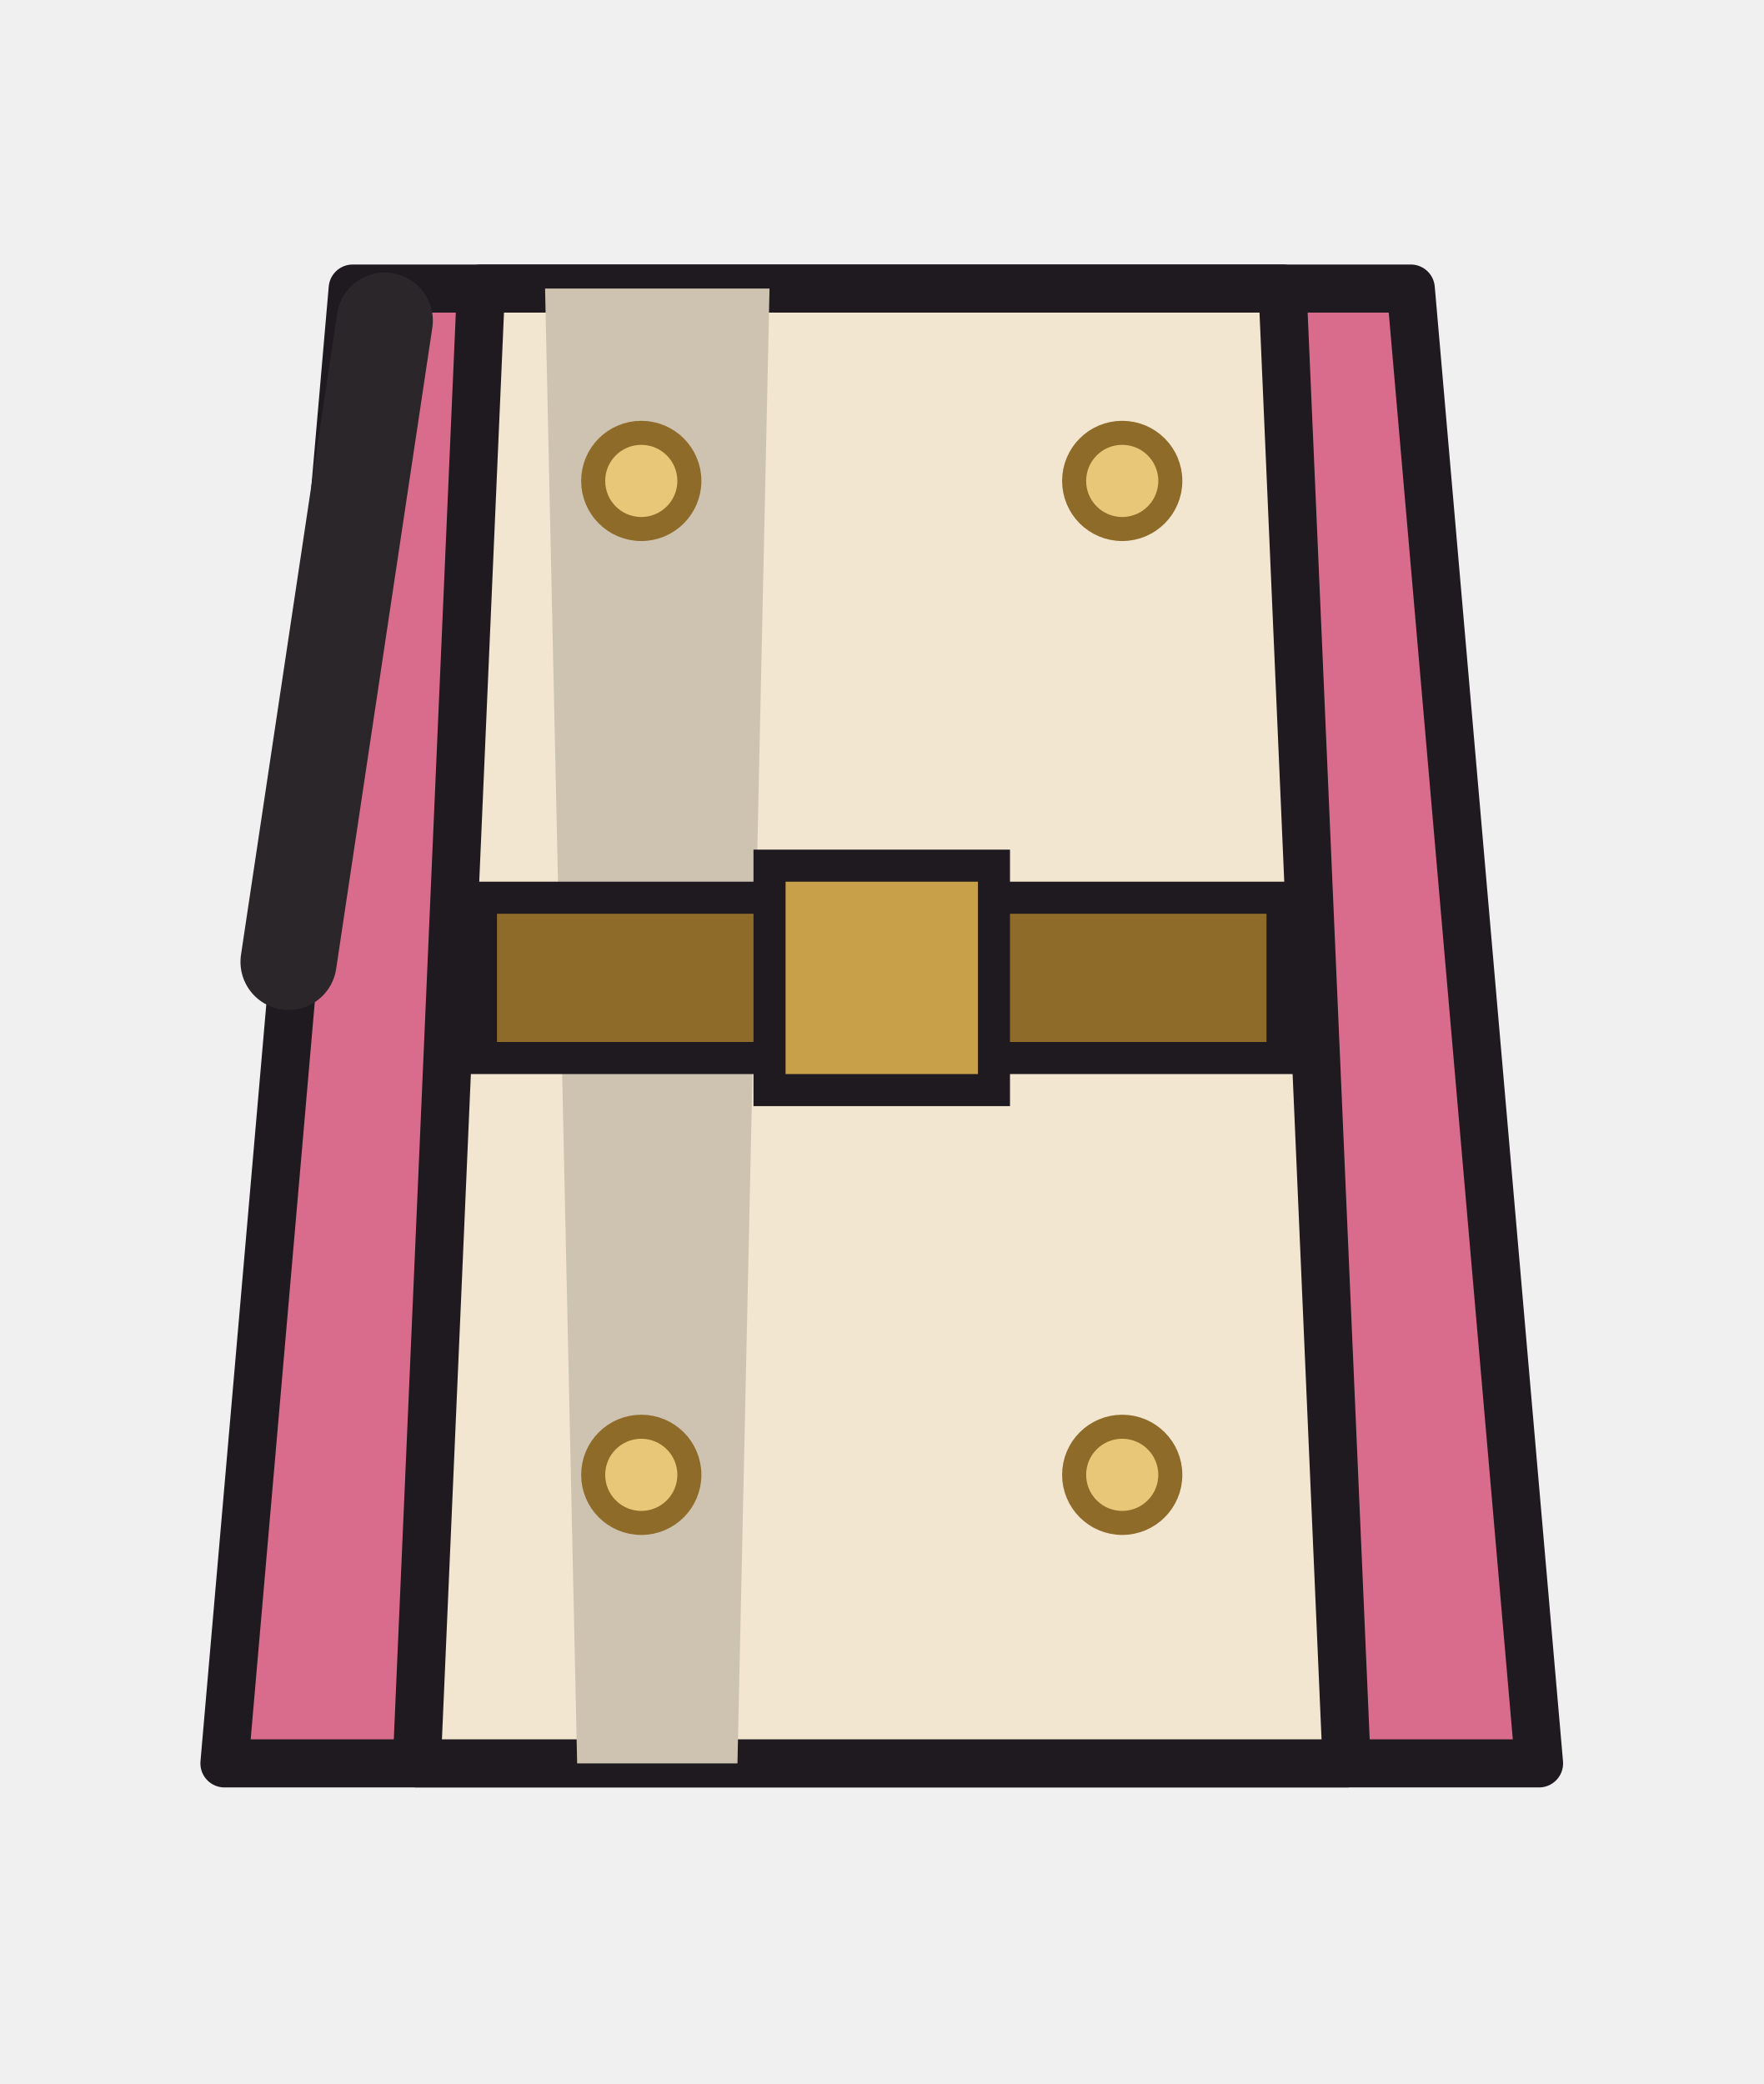
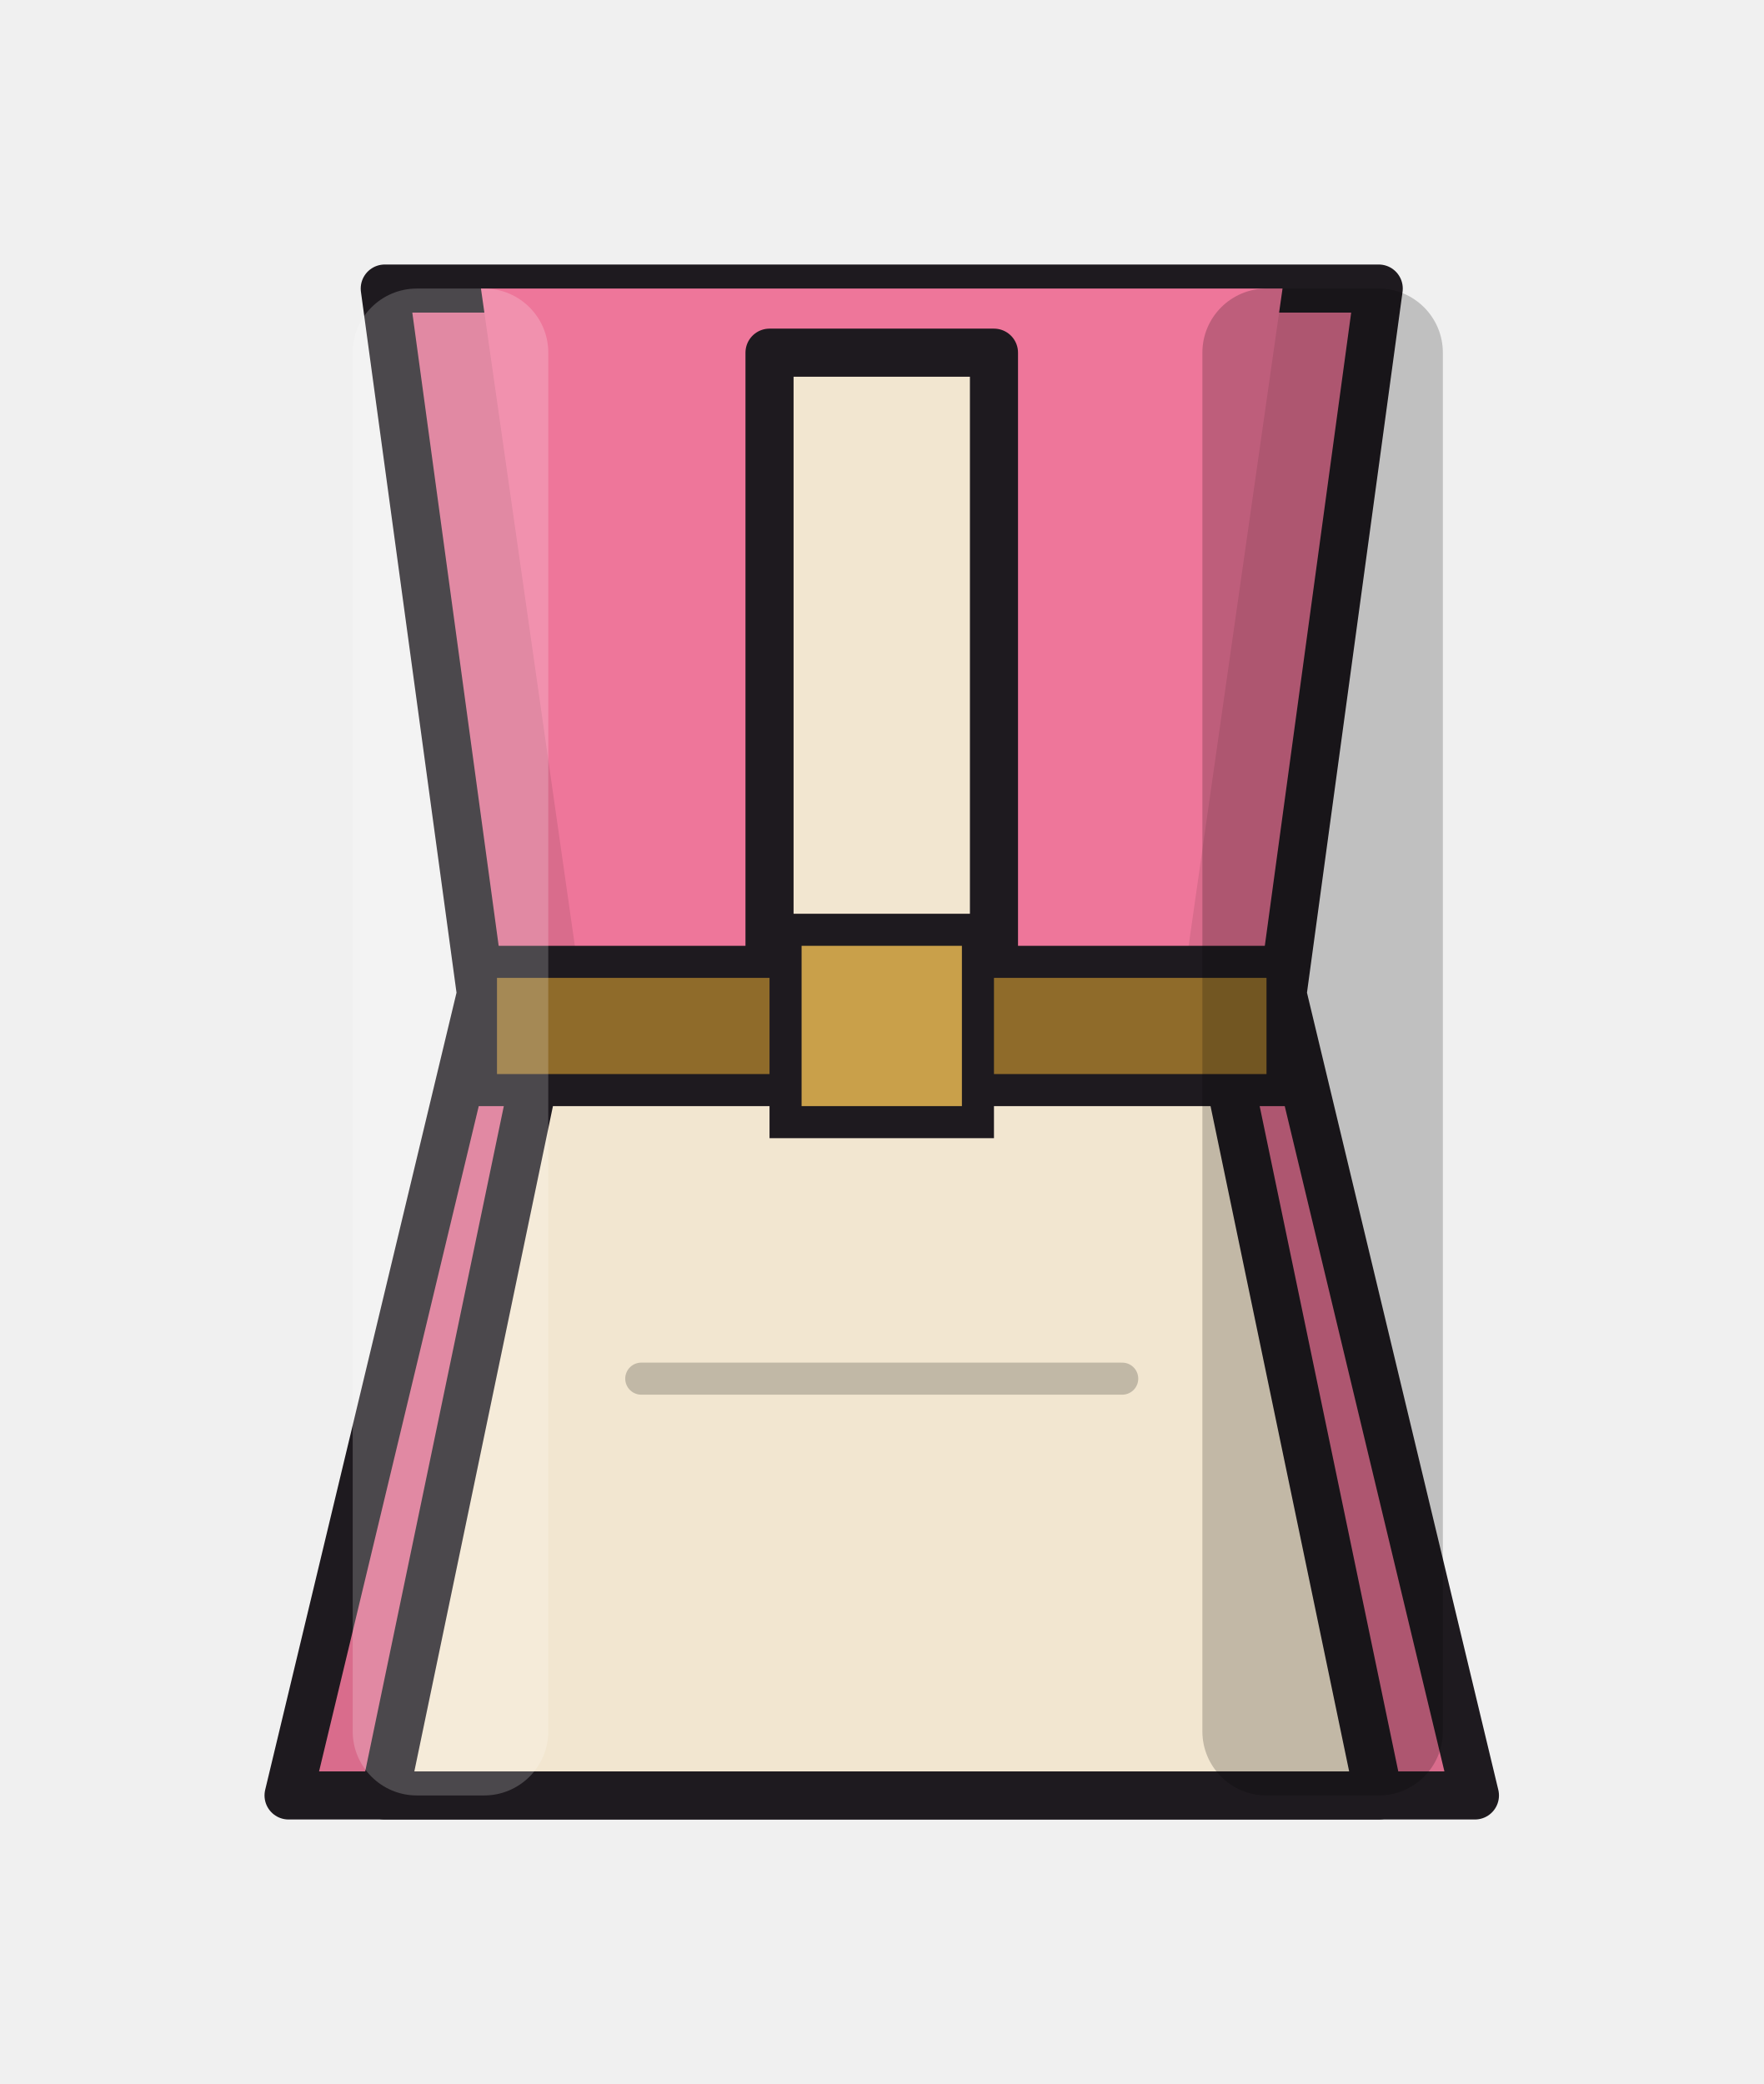
<svg xmlns="http://www.w3.org/2000/svg" width="110" height="130" viewBox="0 0 110 130">
-   <path d="M22,18 L88,18 L96,110 L14,110 Z" fill="#D96C8C" stroke="#1E1A1F" stroke-width="3" stroke-linejoin="round" />
-   <path d="M30,18 L80,18 L84,110 L26,110 Z" fill="#F2E6D0" stroke="#1E1A1F" stroke-width="3" stroke-linejoin="round" />
-   <path d="M34,18 L48,18 L46,110 L36,110 Z" fill="#CDC3B0" stroke="none" stroke-width="0" stroke-linejoin="round" />
-   <rect x="30.0" y="56.0" width="50.0" height="10.0" rx="0" fill="#8F6B2A" stroke="#1E1A1F" stroke-width="2" />
-   <rect x="48.0" y="54.0" width="14.0" height="14.0" rx="0" fill="#C9A04A" stroke="#1E1A1F" stroke-width="2" />
-   <ellipse cx="40.0" cy="30.0" rx="3.0" ry="3.0" fill="#E8C878" stroke="#8F6B2A" stroke-width="1.5" />
-   <ellipse cx="70.0" cy="30.0" rx="3.0" ry="3.0" fill="#E8C878" stroke="#8F6B2A" stroke-width="1.5" />
-   <ellipse cx="40.0" cy="92.0" rx="3.0" ry="3.0" fill="#E8C878" stroke="#8F6B2A" stroke-width="1.5" />
-   <ellipse cx="70.0" cy="92.0" rx="3.0" ry="3.0" fill="#E8C878" stroke="#8F6B2A" stroke-width="1.5" />
-   <polyline points="24.0,20.0 18.0,60.0" fill="none" stroke="#2B2629" stroke-width="6" stroke-linecap="round" stroke-linejoin="round" />
+   <path d="M24,18 L86,18 L80,62 L92,112 L18,112 L30,62 Z" fill="#D96C8C" stroke="#1E1A1F" stroke-width="3" stroke-linejoin="round" />
+   <path d="M30,18 L80,18 L74,60 L36,60 Z" fill="#EE769A" stroke="none" stroke-width="0" stroke-linejoin="round" />
+   <path d="M34,64 L76,64 L86,112 L24,112 Z" fill="#F2E6D0" stroke="#1E1A1F" stroke-width="3" stroke-linejoin="round" />
+   <path d="M48,64 L62,64 L62,22 L48,22 Z" fill="#F2E6D0" stroke="#1E1A1F" stroke-width="3" stroke-linejoin="round" />
+   <polyline points="40.0,86.0 70.0,86.0" fill="none" stroke="#C1B8A6" stroke-width="2" stroke-linecap="round" stroke-linejoin="round" />
+   <rect x="30.0" y="60.0" width="50.0" height="8.0" rx="0" fill="#8F6B2A" stroke="#1E1A1F" stroke-width="2" />
+   <rect x="49.0" y="58.0" width="12.0" height="12.0" rx="0" fill="#C9A04A" stroke="#1E1A1F" stroke-width="2" />
+   <rect x="22.0" y="18.0" width="12.2" height="94.0" rx="4" fill="#FFFFFF" opacity="0.2" />
+   <rect x="75.0" y="18.0" width="15.0" height="94.0" rx="4" fill="#000000" opacity="0.2" />
</svg>
